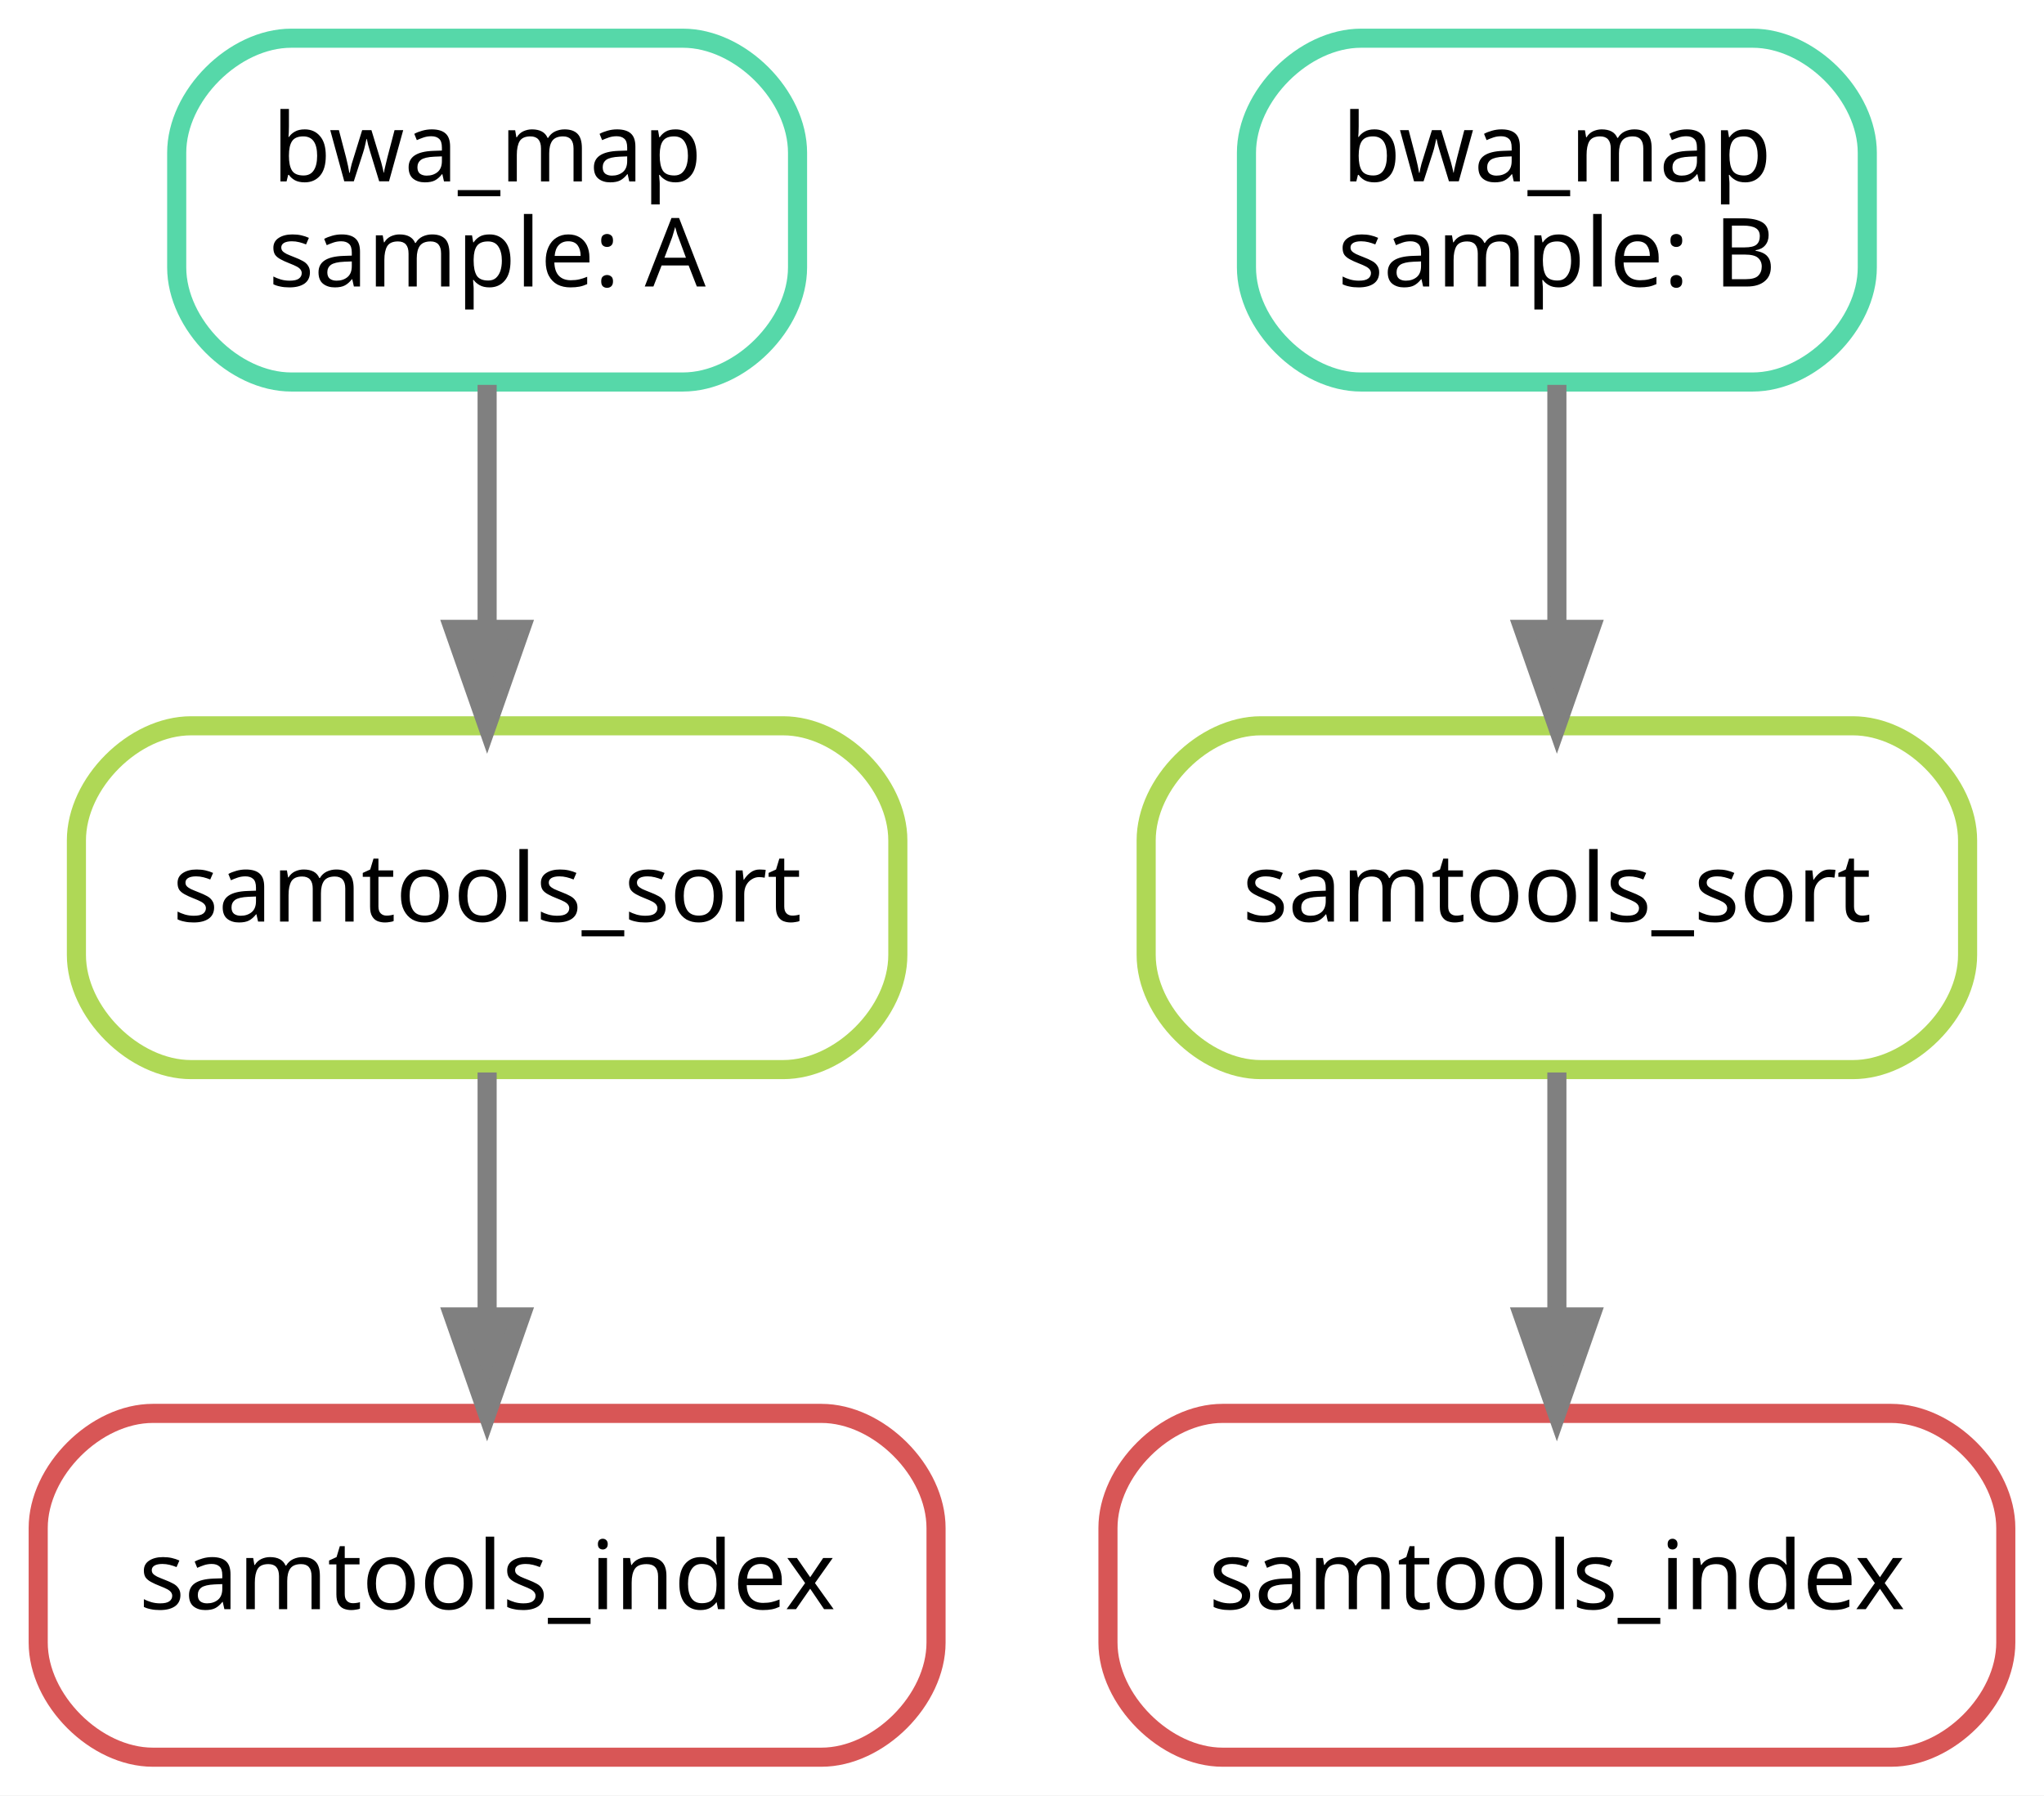
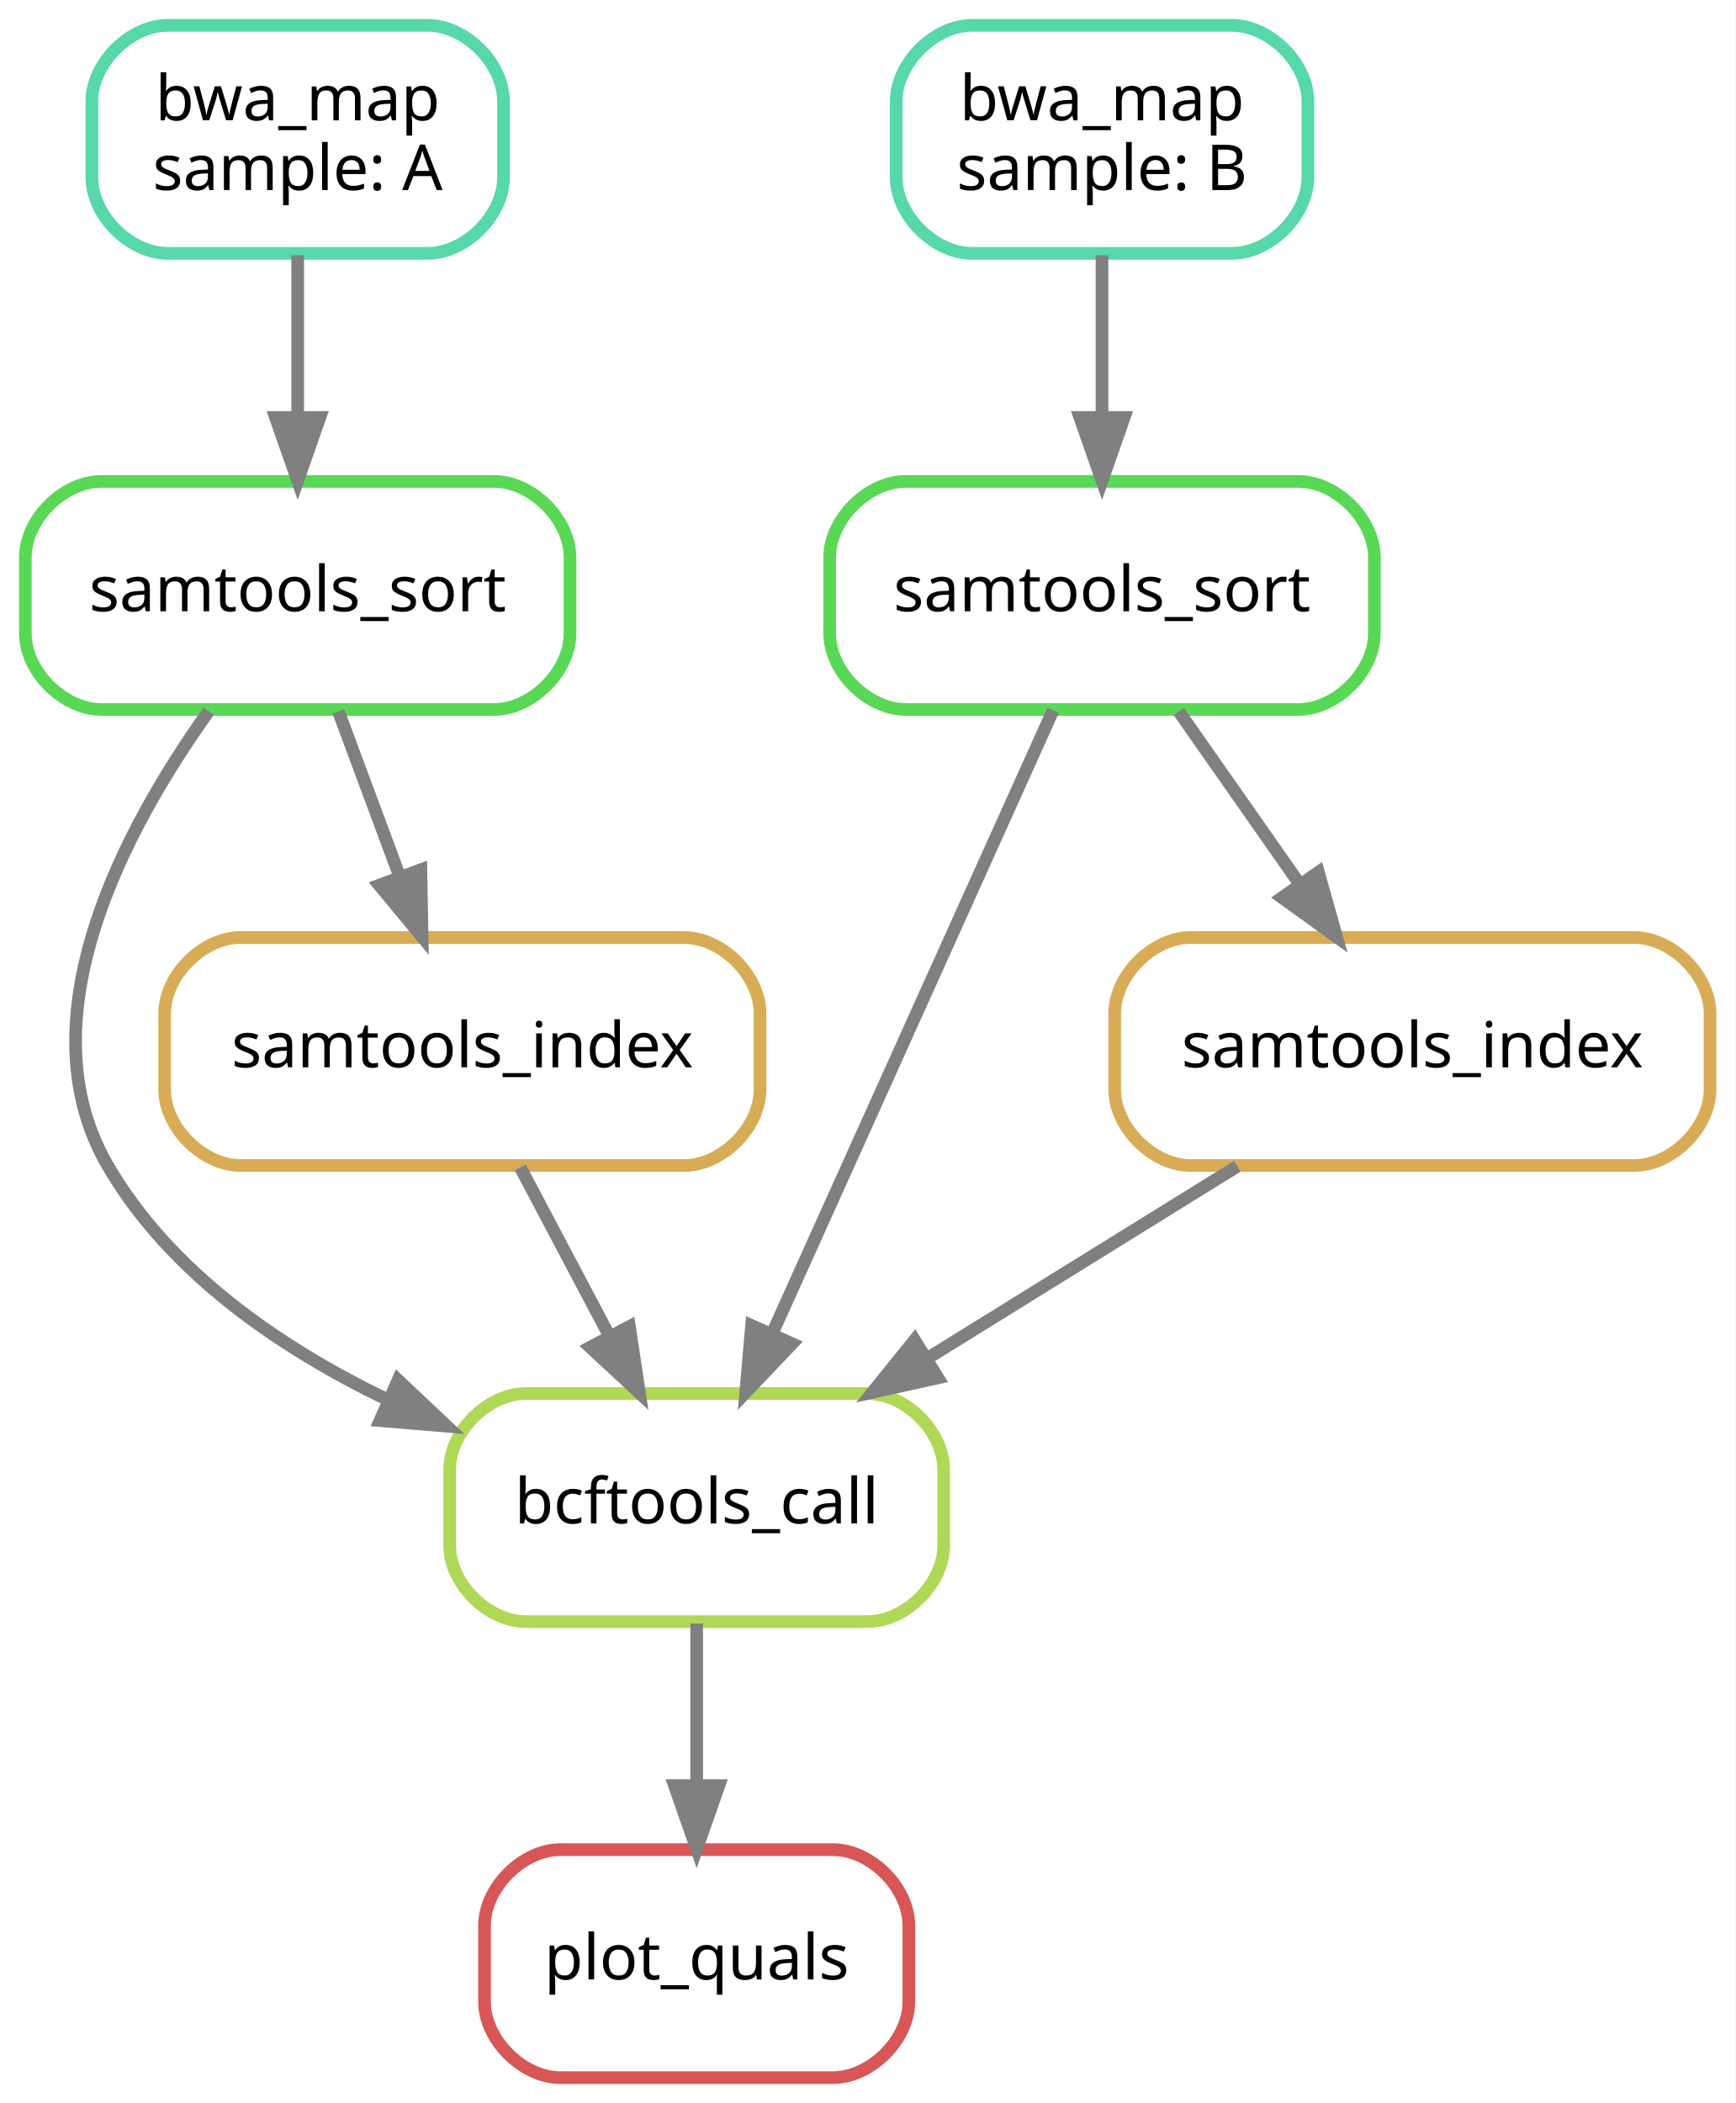
- <svg xmlns="http://www.w3.org/2000/svg" width="214pt" height="188pt" viewBox="0.00 0.00 214.00 188.00">
-   <g id="graph0" class="graph" transform="scale(1 1) rotate(0) translate(4 184)">
-     <polygon fill="white" stroke="transparent" points="-4,4 -4,-184 210,-184 210,4 -4,4" />
+ <svg xmlns="http://www.w3.org/2000/svg" width="274pt" height="332pt" viewBox="0.00 0.00 274.00 332.00">
+   <g id="graph0" class="graph" transform="scale(1 1) rotate(0) translate(4 328)">
+     <polygon fill="white" stroke="transparent" points="-4,4 -4,-328 270,-328 270,4 -4,4" />
    <g id="node1" class="node">
-       <path fill="none" stroke="#d85656" stroke-width="2" d="M82,-36C82,-36 12,-36 12,-36 6,-36 0,-30 0,-24 0,-24 0,-12 0,-12 0,-6 6,0 12,0 12,0 82,0 82,0 88,0 94,-6 94,-12 94,-12 94,-24 94,-24 94,-30 88,-36 82,-36" />
-       <text text-anchor="middle" x="47" y="-15.5" font-family="sans" font-size="10.00">samtools_index</text>
+       <path fill="none" stroke="#d85656" stroke-width="2" d="M127.5,-36C127.5,-36 84.5,-36 84.5,-36 78.5,-36 72.5,-30 72.5,-24 72.5,-24 72.5,-12 72.5,-12 72.5,-6 78.5,0 84.5,0 84.5,0 127.5,0 127.5,0 133.5,0 139.5,-6 139.5,-12 139.5,-12 139.5,-24 139.5,-24 139.5,-30 133.5,-36 127.5,-36" />
+       <text text-anchor="middle" x="106" y="-15.5" font-family="sans" font-size="10.00">plot_quals</text>
    </g>
    <g id="node2" class="node">
-       <path fill="none" stroke="#afd856" stroke-width="2" d="M78,-108C78,-108 16,-108 16,-108 10,-108 4,-102 4,-96 4,-96 4,-84 4,-84 4,-78 10,-72 16,-72 16,-72 78,-72 78,-72 84,-72 90,-78 90,-84 90,-84 90,-96 90,-96 90,-102 84,-108 78,-108" />
-       <text text-anchor="middle" x="47" y="-87.5" font-family="sans" font-size="10.00">samtools_sort</text>
+       <path fill="none" stroke="#afd856" stroke-width="2" d="M133,-108C133,-108 79,-108 79,-108 73,-108 67,-102 67,-96 67,-96 67,-84 67,-84 67,-78 73,-72 79,-72 79,-72 133,-72 133,-72 139,-72 145,-78 145,-84 145,-84 145,-96 145,-96 145,-102 139,-108 133,-108" />
+       <text text-anchor="middle" x="106" y="-87.5" font-family="sans" font-size="10.00">bcftools_call</text>
    </g>
    <g id="edge1" class="edge">
-       <path fill="none" stroke="grey" stroke-width="2" d="M47,-71.7C47,-63.98 47,-54.71 47,-46.11" />
-       <polygon fill="grey" stroke="grey" stroke-width="2" points="50.5,-46.1 47,-36.1 43.5,-46.1 50.5,-46.1" />
+       <path fill="none" stroke="grey" stroke-width="2" d="M106,-71.7C106,-63.98 106,-54.71 106,-46.11" />
+       <polygon fill="grey" stroke="grey" stroke-width="2" points="109.5,-46.1 106,-36.1 102.5,-46.1 109.5,-46.1" />
    </g>
    <g id="node3" class="node">
-       <path fill="none" stroke="#56d8a9" stroke-width="2" d="M67.5,-180C67.5,-180 26.5,-180 26.5,-180 20.5,-180 14.5,-174 14.5,-168 14.5,-168 14.5,-156 14.5,-156 14.5,-150 20.5,-144 26.5,-144 26.5,-144 67.5,-144 67.5,-144 73.5,-144 79.5,-150 79.5,-156 79.5,-156 79.5,-168 79.5,-168 79.5,-174 73.5,-180 67.5,-180" />
-       <text text-anchor="middle" x="47" y="-165" font-family="sans" font-size="10.00">bwa_map</text>
-       <text text-anchor="middle" x="47" y="-154" font-family="sans" font-size="10.00">sample: A</text>
+       <path fill="none" stroke="#59d856" stroke-width="2" d="M74,-252C74,-252 12,-252 12,-252 6,-252 0,-246 0,-240 0,-240 0,-228 0,-228 0,-222 6,-216 12,-216 12,-216 74,-216 74,-216 80,-216 86,-222 86,-228 86,-228 86,-240 86,-240 86,-246 80,-252 74,-252" />
+       <text text-anchor="middle" x="43" y="-231.5" font-family="sans" font-size="10.00">samtools_sort</text>
    </g>
    <g id="edge2" class="edge">
-       <path fill="none" stroke="grey" stroke-width="2" d="M47,-143.7C47,-135.98 47,-126.71 47,-118.11" />
-       <polygon fill="grey" stroke="grey" stroke-width="2" points="50.5,-118.1 47,-108.1 43.5,-118.1 50.5,-118.1" />
+       <path fill="none" stroke="grey" stroke-width="2" d="M28.96,-215.74C15.66,-197.14 -0.44,-167.12 13,-144 22.77,-127.19 40.09,-115.27 57.15,-107.04" />
+       <polygon fill="grey" stroke="grey" stroke-width="2" points="58.85,-110.12 66.56,-102.85 56,-103.73 58.85,-110.12" />
+     </g>
+     <g id="node7" class="node">
+       <path fill="none" stroke="#d8ac56" stroke-width="2" d="M104,-180C104,-180 34,-180 34,-180 28,-180 22,-174 22,-168 22,-168 22,-156 22,-156 22,-150 28,-144 34,-144 34,-144 104,-144 104,-144 110,-144 116,-150 116,-156 116,-156 116,-168 116,-168 116,-174 110,-180 104,-180" />
+       <text text-anchor="middle" x="69" y="-159.5" font-family="sans" font-size="10.00">samtools_index</text>
+     </g>
+     <g id="edge8" class="edge">
+       <path fill="none" stroke="grey" stroke-width="2" d="M49.43,-215.7C52.36,-207.81 55.89,-198.3 59.14,-189.55" />
+       <polygon fill="grey" stroke="grey" stroke-width="2" points="62.45,-190.7 62.65,-180.1 55.88,-188.26 62.45,-190.7" />
    </g>
    <g id="node4" class="node">
-       <path fill="none" stroke="#d85656" stroke-width="2" d="M194,-36C194,-36 124,-36 124,-36 118,-36 112,-30 112,-24 112,-24 112,-12 112,-12 112,-6 118,0 124,0 124,0 194,0 194,0 200,0 206,-6 206,-12 206,-12 206,-24 206,-24 206,-30 200,-36 194,-36" />
-       <text text-anchor="middle" x="159" y="-15.5" font-family="sans" font-size="10.00">samtools_index</text>
+       <path fill="none" stroke="#56d8a9" stroke-width="2" d="M63.5,-324C63.5,-324 22.5,-324 22.5,-324 16.5,-324 10.5,-318 10.5,-312 10.5,-312 10.5,-300 10.5,-300 10.5,-294 16.5,-288 22.5,-288 22.5,-288 63.5,-288 63.5,-288 69.5,-288 75.5,-294 75.5,-300 75.5,-300 75.5,-312 75.5,-312 75.5,-318 69.5,-324 63.5,-324" />
+       <text text-anchor="middle" x="43" y="-309" font-family="sans" font-size="10.00">bwa_map</text>
+       <text text-anchor="middle" x="43" y="-298" font-family="sans" font-size="10.00">sample: A</text>
+     </g>
+     <g id="edge6" class="edge">
+       <path fill="none" stroke="grey" stroke-width="2" d="M43,-287.7C43,-279.98 43,-270.71 43,-262.11" />
+       <polygon fill="grey" stroke="grey" stroke-width="2" points="46.5,-262.1 43,-252.1 39.5,-262.1 46.5,-262.1" />
    </g>
    <g id="node5" class="node">
-       <path fill="none" stroke="#afd856" stroke-width="2" d="M190,-108C190,-108 128,-108 128,-108 122,-108 116,-102 116,-96 116,-96 116,-84 116,-84 116,-78 122,-72 128,-72 128,-72 190,-72 190,-72 196,-72 202,-78 202,-84 202,-84 202,-96 202,-96 202,-102 196,-108 190,-108" />
-       <text text-anchor="middle" x="159" y="-87.5" font-family="sans" font-size="10.00">samtools_sort</text>
+       <path fill="none" stroke="#59d856" stroke-width="2" d="M201,-252C201,-252 139,-252 139,-252 133,-252 127,-246 127,-240 127,-240 127,-228 127,-228 127,-222 133,-216 139,-216 139,-216 201,-216 201,-216 207,-216 213,-222 213,-228 213,-228 213,-240 213,-240 213,-246 207,-252 201,-252" />
+       <text text-anchor="middle" x="170" y="-231.5" font-family="sans" font-size="10.00">samtools_sort</text>
    </g>
    <g id="edge3" class="edge">
-       <path fill="none" stroke="grey" stroke-width="2" d="M159,-71.7C159,-63.98 159,-54.71 159,-46.11" />
-       <polygon fill="grey" stroke="grey" stroke-width="2" points="162.5,-46.1 159,-36.1 155.5,-46.1 162.5,-46.1" />
+       <path fill="none" stroke="grey" stroke-width="2" d="M162.28,-215.87C151.28,-191.46 130.98,-146.43 118,-117.64" />
+       <polygon fill="grey" stroke="grey" stroke-width="2" points="121.05,-115.87 113.75,-108.19 114.67,-118.74 121.05,-115.87" />
+     </g>
+     <g id="node8" class="node">
+       <path fill="none" stroke="#d8ac56" stroke-width="2" d="M254,-180C254,-180 184,-180 184,-180 178,-180 172,-174 172,-168 172,-168 172,-156 172,-156 172,-150 178,-144 184,-144 184,-144 254,-144 254,-144 260,-144 266,-150 266,-156 266,-156 266,-168 266,-168 266,-174 260,-180 254,-180" />
+       <text text-anchor="middle" x="219" y="-159.5" font-family="sans" font-size="10.00">samtools_index</text>
+     </g>
+     <g id="edge9" class="edge">
+       <path fill="none" stroke="grey" stroke-width="2" d="M182.11,-215.7C187.87,-207.47 194.86,-197.48 201.21,-188.42" />
+       <polygon fill="grey" stroke="grey" stroke-width="2" points="204.16,-190.3 207.03,-180.1 198.42,-186.29 204.16,-190.3" />
    </g>
    <g id="node6" class="node">
-       <path fill="none" stroke="#56d8a9" stroke-width="2" d="M179.5,-180C179.5,-180 138.5,-180 138.5,-180 132.5,-180 126.5,-174 126.5,-168 126.5,-168 126.5,-156 126.5,-156 126.5,-150 132.5,-144 138.5,-144 138.5,-144 179.5,-144 179.5,-144 185.5,-144 191.5,-150 191.5,-156 191.5,-156 191.5,-168 191.5,-168 191.5,-174 185.5,-180 179.5,-180" />
-       <text text-anchor="middle" x="159" y="-165" font-family="sans" font-size="10.00">bwa_map</text>
-       <text text-anchor="middle" x="159" y="-154" font-family="sans" font-size="10.00">sample: B</text>
+       <path fill="none" stroke="#56d8a9" stroke-width="2" d="M190.5,-324C190.5,-324 149.5,-324 149.5,-324 143.5,-324 137.5,-318 137.5,-312 137.5,-312 137.5,-300 137.5,-300 137.5,-294 143.5,-288 149.5,-288 149.5,-288 190.5,-288 190.5,-288 196.5,-288 202.5,-294 202.5,-300 202.5,-300 202.5,-312 202.5,-312 202.5,-318 196.5,-324 190.5,-324" />
+       <text text-anchor="middle" x="170" y="-309" font-family="sans" font-size="10.00">bwa_map</text>
+       <text text-anchor="middle" x="170" y="-298" font-family="sans" font-size="10.00">sample: B</text>
+     </g>
+     <g id="edge7" class="edge">
+       <path fill="none" stroke="grey" stroke-width="2" d="M170,-287.7C170,-279.98 170,-270.71 170,-262.11" />
+       <polygon fill="grey" stroke="grey" stroke-width="2" points="173.5,-262.1 170,-252.1 166.5,-262.1 173.5,-262.1" />
    </g>
    <g id="edge4" class="edge">
-       <path fill="none" stroke="grey" stroke-width="2" d="M159,-143.7C159,-135.98 159,-126.71 159,-118.11" />
-       <polygon fill="grey" stroke="grey" stroke-width="2" points="162.5,-118.1 159,-108.1 155.5,-118.1 162.5,-118.1" />
+       <path fill="none" stroke="grey" stroke-width="2" d="M78.15,-143.7C82.4,-135.64 87.56,-125.89 92.27,-116.98" />
+       <polygon fill="grey" stroke="grey" stroke-width="2" points="95.38,-118.58 96.96,-108.1 89.19,-115.31 95.38,-118.58" />
+     </g>
+     <g id="edge5" class="edge">
+       <path fill="none" stroke="grey" stroke-width="2" d="M191.36,-143.88C176.58,-134.72 158.21,-123.34 142.3,-113.48" />
+       <polygon fill="grey" stroke="grey" stroke-width="2" points="144.09,-110.48 133.75,-108.19 140.41,-116.43 144.09,-110.48" />
    </g>
  </g>
</svg>
